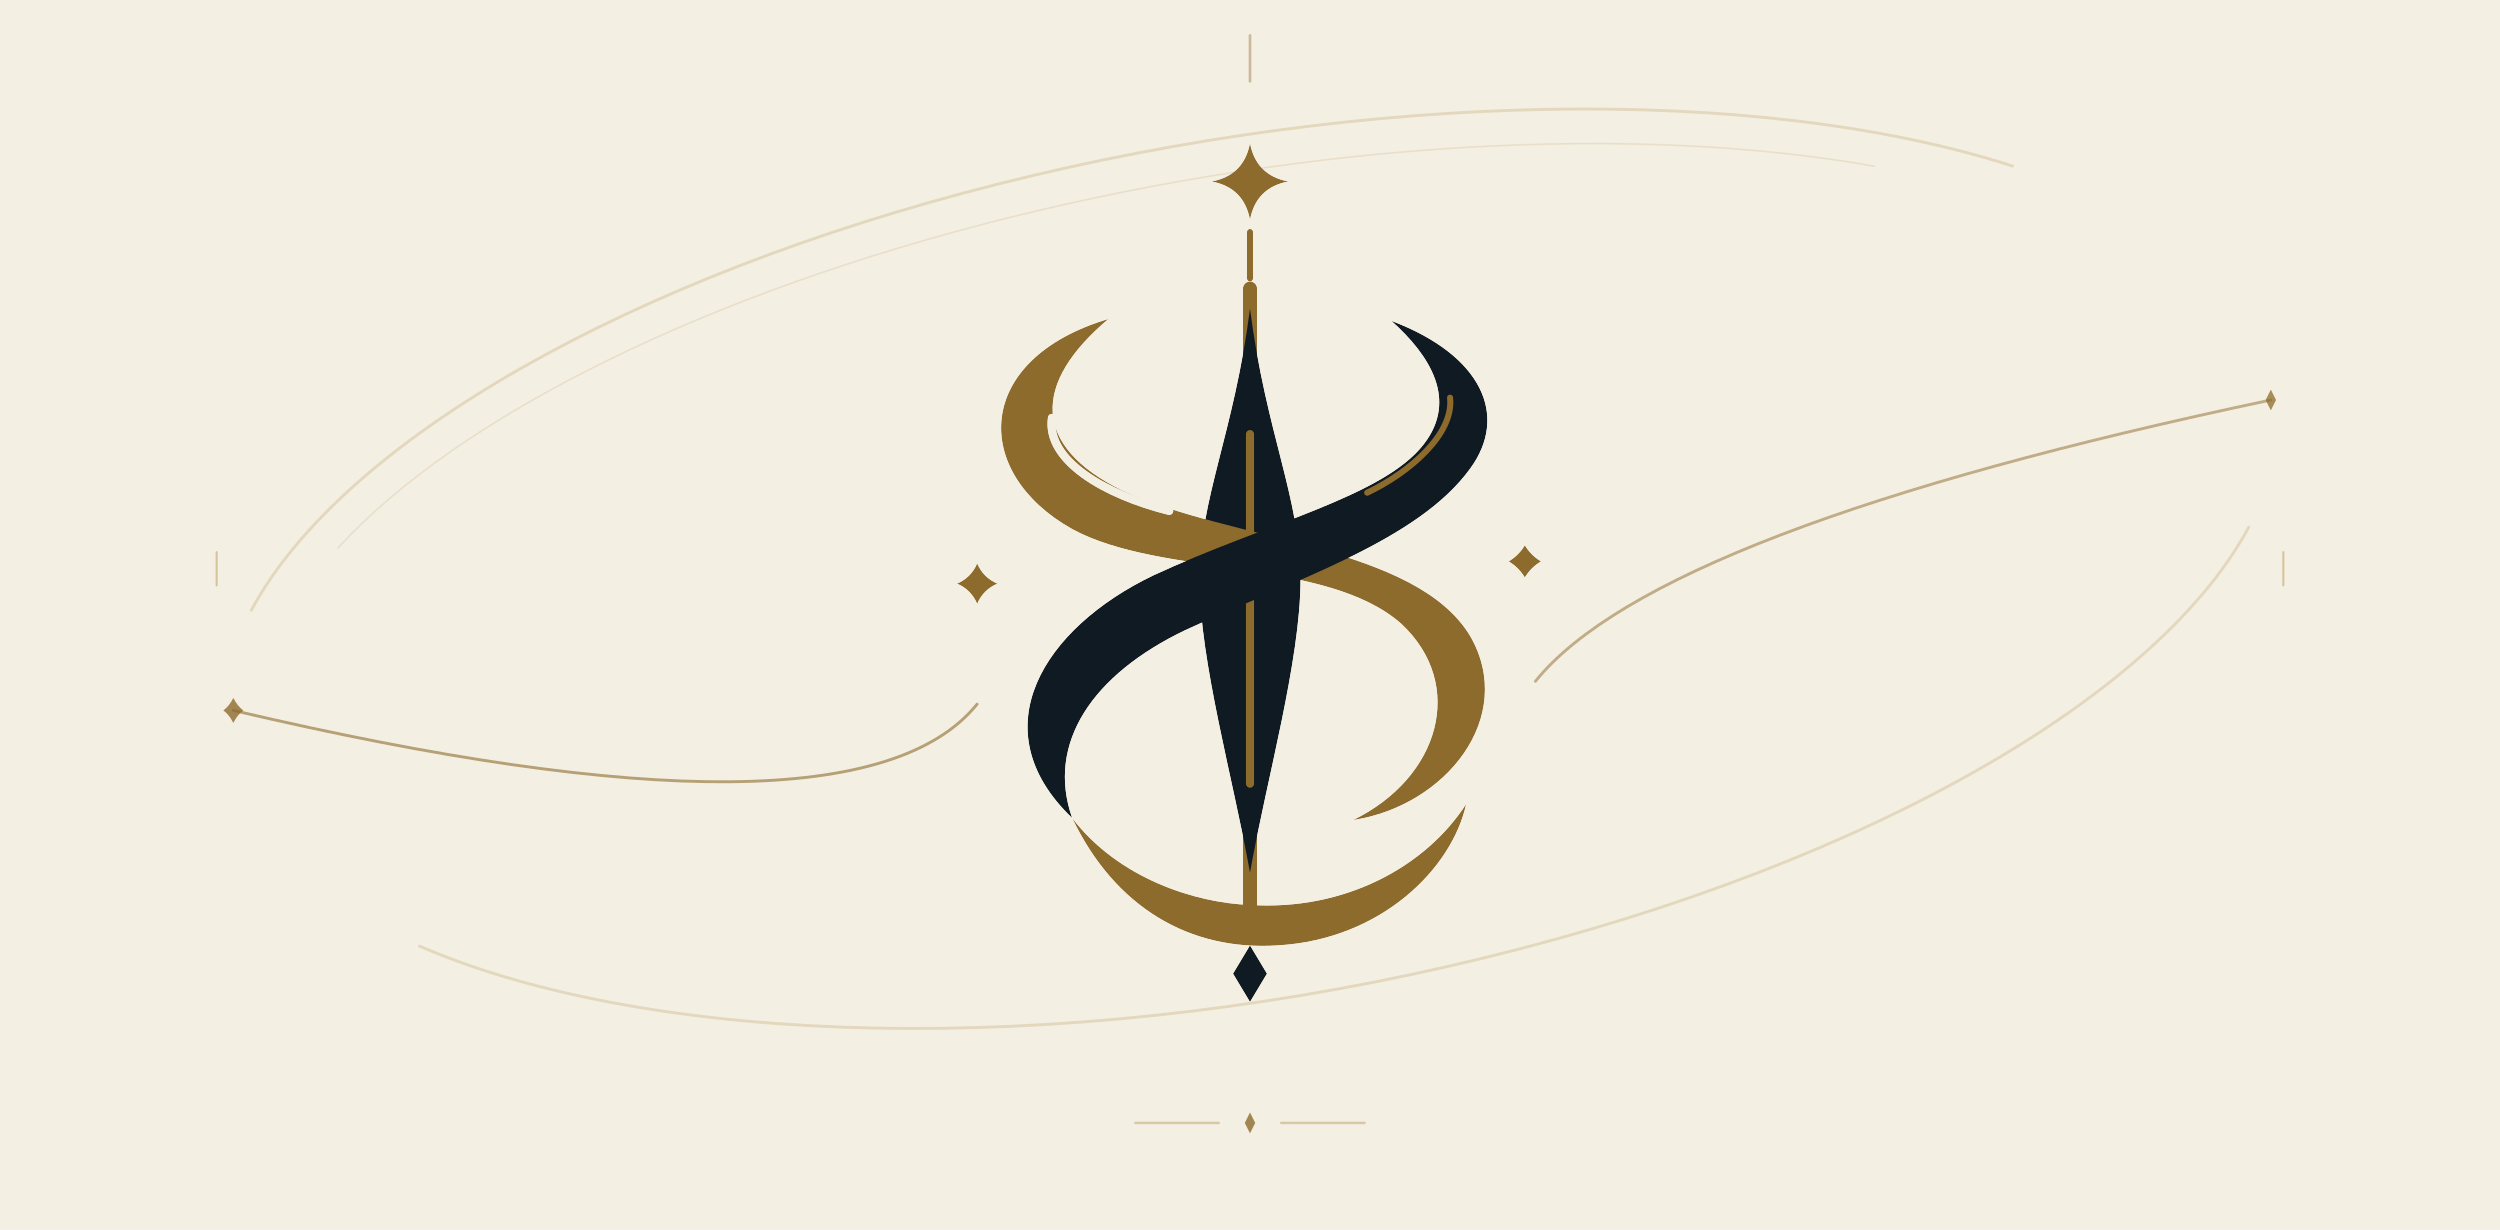
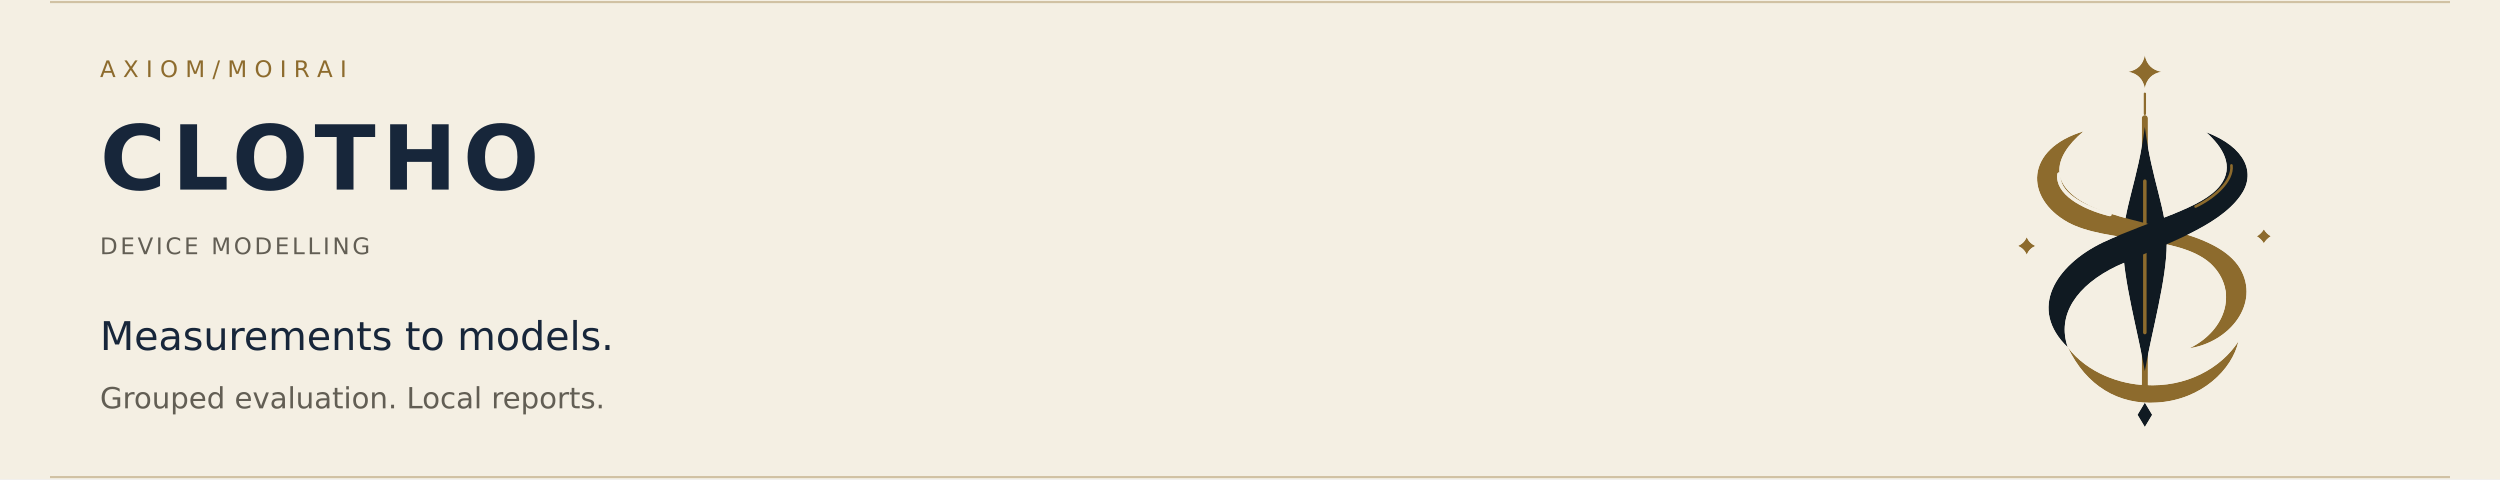
- <svg xmlns="http://www.w3.org/2000/svg" width="1200" height="590" viewBox="0 0 1200 590" role="img" aria-labelledby="title desc">
-   <rect id="background" width="1200" height="590" fill="#f4efe3" />
-   <path d="M124.472 209.342A500 206 0 0 1 994.005 146.174" fill="none" stroke="#b89a58" stroke-width="1.4" stroke-opacity="0.27" stroke-linecap="round" stroke-linejoin="round" transform="rotate(-10 600.0 273)" />
-   <path d="M1075.528 336.658A500 206 0 0 1 175.976 382.163" fill="none" stroke="#b89a58" stroke-width="1.4" stroke-opacity="0.27" stroke-linecap="round" stroke-linejoin="round" transform="rotate(-10 600.0 273)" />
-   <path d="M170.535 187.196A482 189 0 0 1 928.723 134.774" fill="none" stroke="#b89a58" stroke-width="0.8" stroke-opacity="0.18" stroke-linecap="round" stroke-linejoin="round" transform="rotate(-10 600.0 273)" />
-   <path d="M112.0 341Q410.0 411 469.0 338" fill="none" stroke="#8d6b2d" stroke-width="1.4" stroke-opacity="0.6" stroke-linecap="round" stroke-linejoin="round" />
-   <path d="M737.0 327Q796.0 254 1090.0 192" fill="none" stroke="#8d6b2d" stroke-width="1.4" stroke-opacity="0.5" stroke-linecap="round" stroke-linejoin="round" />
-   <path d="M112.0 335Q114.0 339 116.8 341Q114.0 343 112.0 347Q110.0 343 107.2 341Q110.0 339 112.0 335Z" fill="#8d6b2d" fill-opacity="0.8" />
-   <path d="M1090.0 187L1092.5 192 1090.0 197 1087.5 192Z" fill="#8d6b2d" fill-opacity="0.75" />
-   <path d="M600.0 17V39" fill="none" stroke="#8d6b2d" stroke-width="1.3" stroke-opacity="0.4" stroke-linecap="round" stroke-linejoin="round" />
-   <path d="M104.0 265V281" fill="none" stroke="#b89a58" stroke-width="1" stroke-opacity="0.5" stroke-linecap="round" stroke-linejoin="round" />
-   <path d="M1096.0 265V281" fill="none" stroke="#b89a58" stroke-width="1" stroke-opacity="0.5" stroke-linecap="round" stroke-linejoin="round" />
-   <g id="clotho-hero-placement" transform="translate(351.680 26) scale(0.97)">
+ <svg xmlns="http://www.w3.org/2000/svg" width="1200" height="230" viewBox="0 0 1200 230" role="img" aria-labelledby="title desc">
+   <rect width="1200" height="230" fill="#f4efe3" />
+   <path d="M24 1H1176 M24 229H1176" stroke="#8d6b2d" stroke-opacity=".35" fill="none" />
+   <text x="48" y="37" fill="#8d6b2d" font-family="DejaVu Sans, Arial, sans-serif" font-size="11">A X I O M   /   M O I R A I</text>
+   <text x="48" y="91" fill="#17263a" font-family="DejaVu Sans, Arial, sans-serif" font-size="43" letter-spacing="3" font-weight="600">CLOTHO</text>
+   <text x="48" y="122" fill="#625e54" font-family="DejaVu Sans, Arial, sans-serif" font-size="11" letter-spacing="1.3">DEVICE MODELLING</text>
+   <text x="48" y="168" fill="#17263a" font-family="DejaVu Sans, Arial, sans-serif" font-size="19">Measurements to models.</text>
+   <text x="48" y="196" fill="#625e54" font-family="DejaVu Sans, Arial, sans-serif" font-size="14">Grouped evaluation. Local reports.</text>
+   <g id="clotho-hero-placement" transform="translate(922 8) scale(0.42)">
    <defs>
      <mask id="clotho-hero-alpha-cutouts" maskUnits="userSpaceOnUse" x="0" y="0" width="512" height="512">
        <g>
          <path d="M256 44 Q259 60 275 63 Q259 66 256 82 Q253 66 237 63 Q253 60 256 44Z" fill="#FFFFFF" />
          <path d="M256 88V111" fill="none" stroke="#FFFFFF" stroke-width="3" stroke-linecap="round" stroke-linejoin="round" />
          <path d="M256 116V424" fill="none" stroke="#FFFFFF" stroke-width="7" stroke-linecap="round" stroke-linejoin="round" />
          <path d="M256 126 C248 188 231 220 231 260 C231 300 248 360 256 405 C264 360 281 300 281 260 C281 220 264 188 256 126Z" fill="#FFFFFF" />
          <path d="M256 188V361" fill="none" stroke="#FFFFFF" stroke-width="4" stroke-linecap="round" stroke-linejoin="round" />
          <path d="M186 131 C119 151 118 207 168 235 C212 259 294 249 331 282 C363 312 350 358 307 379 C353 372 388 328 365 288 C338 243 247 241 193 216 C148 194 148 163 186 131Z" fill="#FFFFFF" />
          <path d="M326 132 C371 149 384 179 365 205 C339 241 278 260 224 285 C178 307 155 341 168 378 C122 334 154 284 208 258 C264 232 322 219 342 193 C359 171 345 149 326 132Z" fill="#FFFFFF" />
          <path d="M168 378 C191 408 229 420 256 421 C303 424 343 402 363 371 C356 403 321 438 270 441 C226 444 189 422 168 378Z" fill="#FFFFFF" />
          <path d="M158 180C155 201 184 218 216 226" fill="none" stroke="#000000" stroke-width="4" stroke-linecap="round" stroke-linejoin="round" />
          <path d="M343 304C354 329 336 350 319 360" fill="none" stroke="#000000" stroke-width="4" stroke-linecap="round" stroke-linejoin="round" />
          <path d="M355 170C357 188 335 207 314 217" fill="none" stroke="#FFFFFF" stroke-width="3" stroke-linecap="round" stroke-linejoin="round" />
          <path d="M256 441L264.4 455 256 469 247.6 455Z" fill="#FFFFFF" />
          <path d="M121 252 Q124 259 131 262 Q124 265 121 272 Q118 265 111 262 Q118 259 121 252Z" fill="#FFFFFF" />
          <path d="M392 243 Q395 248 400 251 Q395 254 392 259 Q389 254 384 251 Q389 248 392 243Z" fill="#FFFFFF" />
        </g>
      </mask>
    </defs>
    <g mask="url(#clotho-hero-alpha-cutouts)">
      <g id="clotho-hero-clotho-fate-instrument">
        <path d="M256 44 Q259 60 275 63 Q259 66 256 82 Q253 66 237 63 Q253 60 256 44Z" fill="#8d6b2d" />
        <path d="M256 88V111" fill="none" stroke="#8d6b2d" stroke-width="3" stroke-linecap="round" stroke-linejoin="round" />
        <path d="M256 116V424" fill="none" stroke="#8d6b2d" stroke-width="7" stroke-linecap="round" stroke-linejoin="round" />
        <path id="clotho-hero-spindle-body" d="M256 126 C248 188 231 220 231 260 C231 300 248 360 256 405 C264 360 281 300 281 260 C281 220 264 188 256 126Z" fill="#101a22" />
        <path d="M256 188V361" fill="none" stroke="#8d6b2d" stroke-width="4" stroke-linecap="round" stroke-linejoin="round" />
        <path id="clotho-hero-unspun-thread" d="M186 131 C119 151 118 207 168 235 C212 259 294 249 331 282 C363 312 350 358 307 379 C353 372 388 328 365 288 C338 243 247 241 193 216 C148 194 148 163 186 131Z" fill="#8d6b2d" />
        <path id="clotho-hero-woven-return" d="M326 132 C371 149 384 179 365 205 C339 241 278 260 224 285 C178 307 155 341 168 378 C122 334 154 284 208 258 C264 232 322 219 342 193 C359 171 345 149 326 132Z" fill="#101a22" />
        <path id="clotho-hero-thread-release" d="M168 378 C191 408 229 420 256 421 C303 424 343 402 363 371 C356 403 321 438 270 441 C226 444 189 422 168 378Z" fill="#8d6b2d" />
        <path d="M158 180C155 201 184 218 216 226" fill="none" stroke="#f4efe3" stroke-width="4" stroke-linecap="round" stroke-linejoin="round" />
        <path d="M343 304C354 329 336 350 319 360" fill="none" stroke="#f4efe3" stroke-width="4" stroke-linecap="round" stroke-linejoin="round" />
        <path d="M355 170C357 188 335 207 314 217" fill="none" stroke="#8d6b2d" stroke-width="3" stroke-linecap="round" stroke-linejoin="round" />
        <path d="M256 441L264.4 455 256 469 247.6 455Z" fill="#101a22" />
        <path d="M121 252 Q124 259 131 262 Q124 265 121 272 Q118 265 111 262 Q118 259 121 252Z" fill="#8d6b2d" />
        <path d="M392 243 Q395 248 400 251 Q395 254 392 259 Q389 254 384 251 Q389 248 392 243Z" fill="#8d6b2d" />
      </g>
    </g>
  </g>
-   <path d="M545.0 539H585.0M615.0 539H655.0" fill="none" stroke="#b89a58" stroke-width="1.2" stroke-opacity="0.45" stroke-linecap="round" stroke-linejoin="round" />
-   <path d="M600.0 534L602.5 539 600.0 544 597.5 539Z" fill="#8d6b2d" fill-opacity="0.8" />
</svg>
